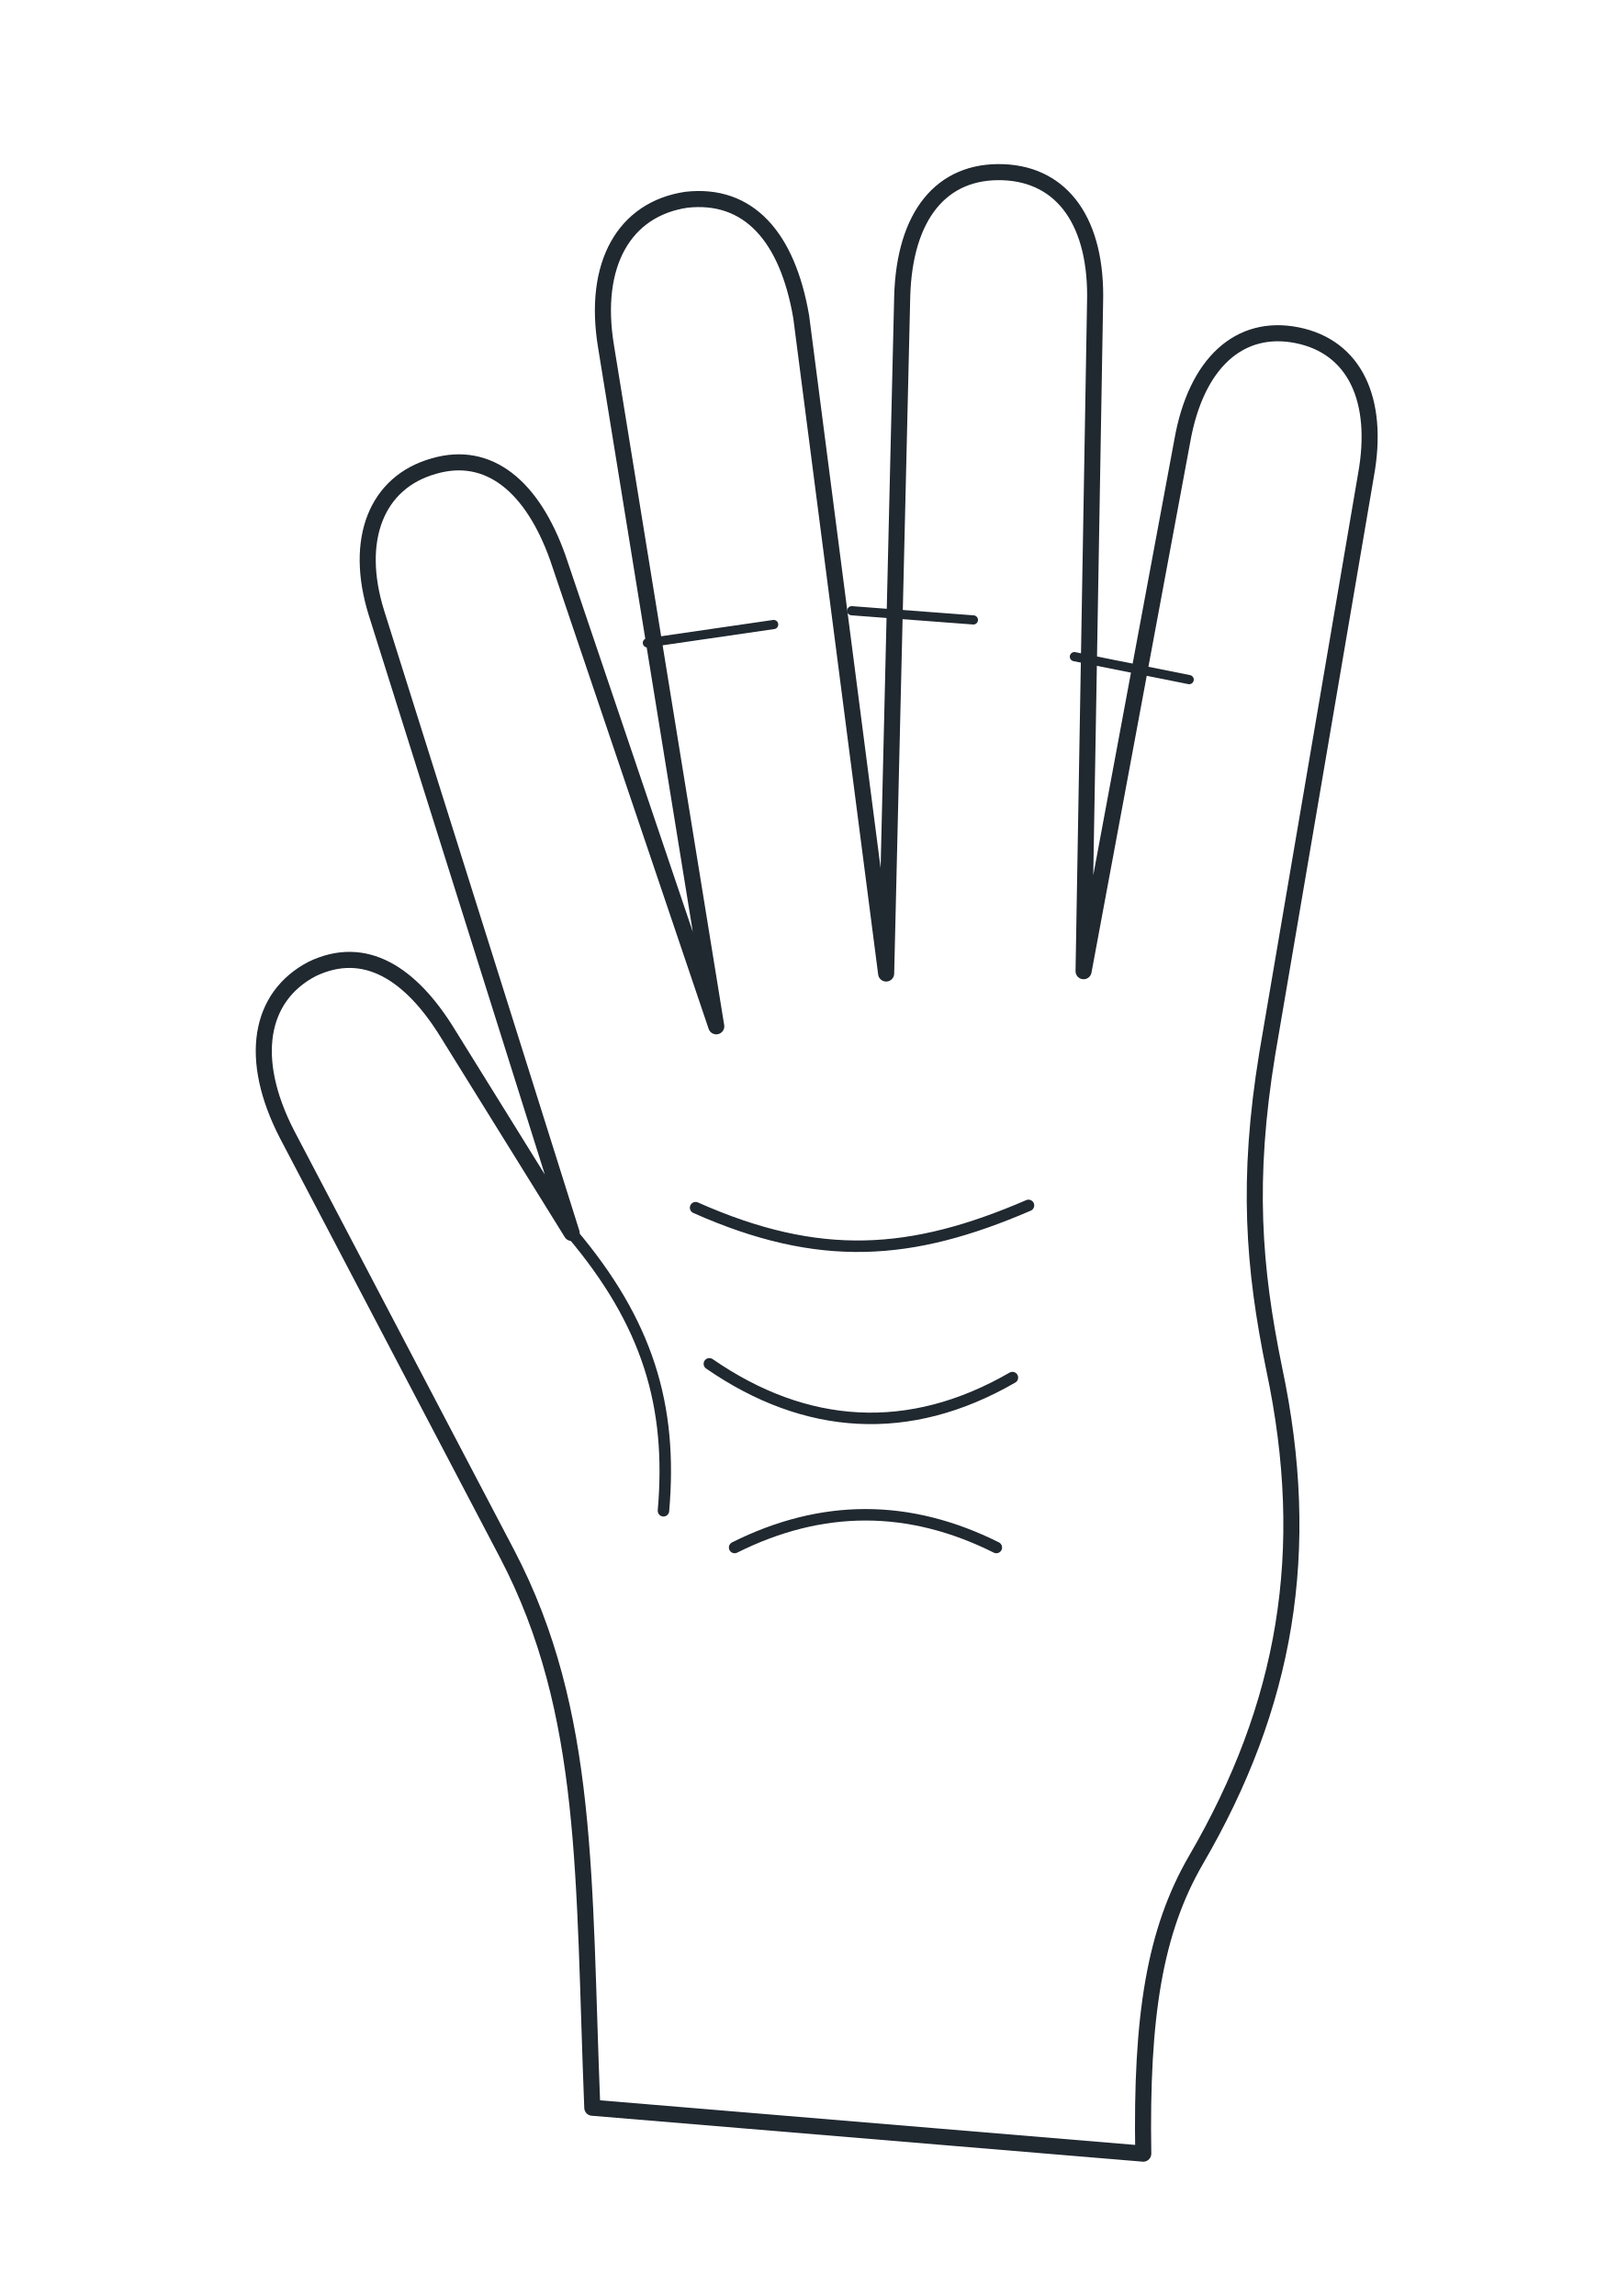
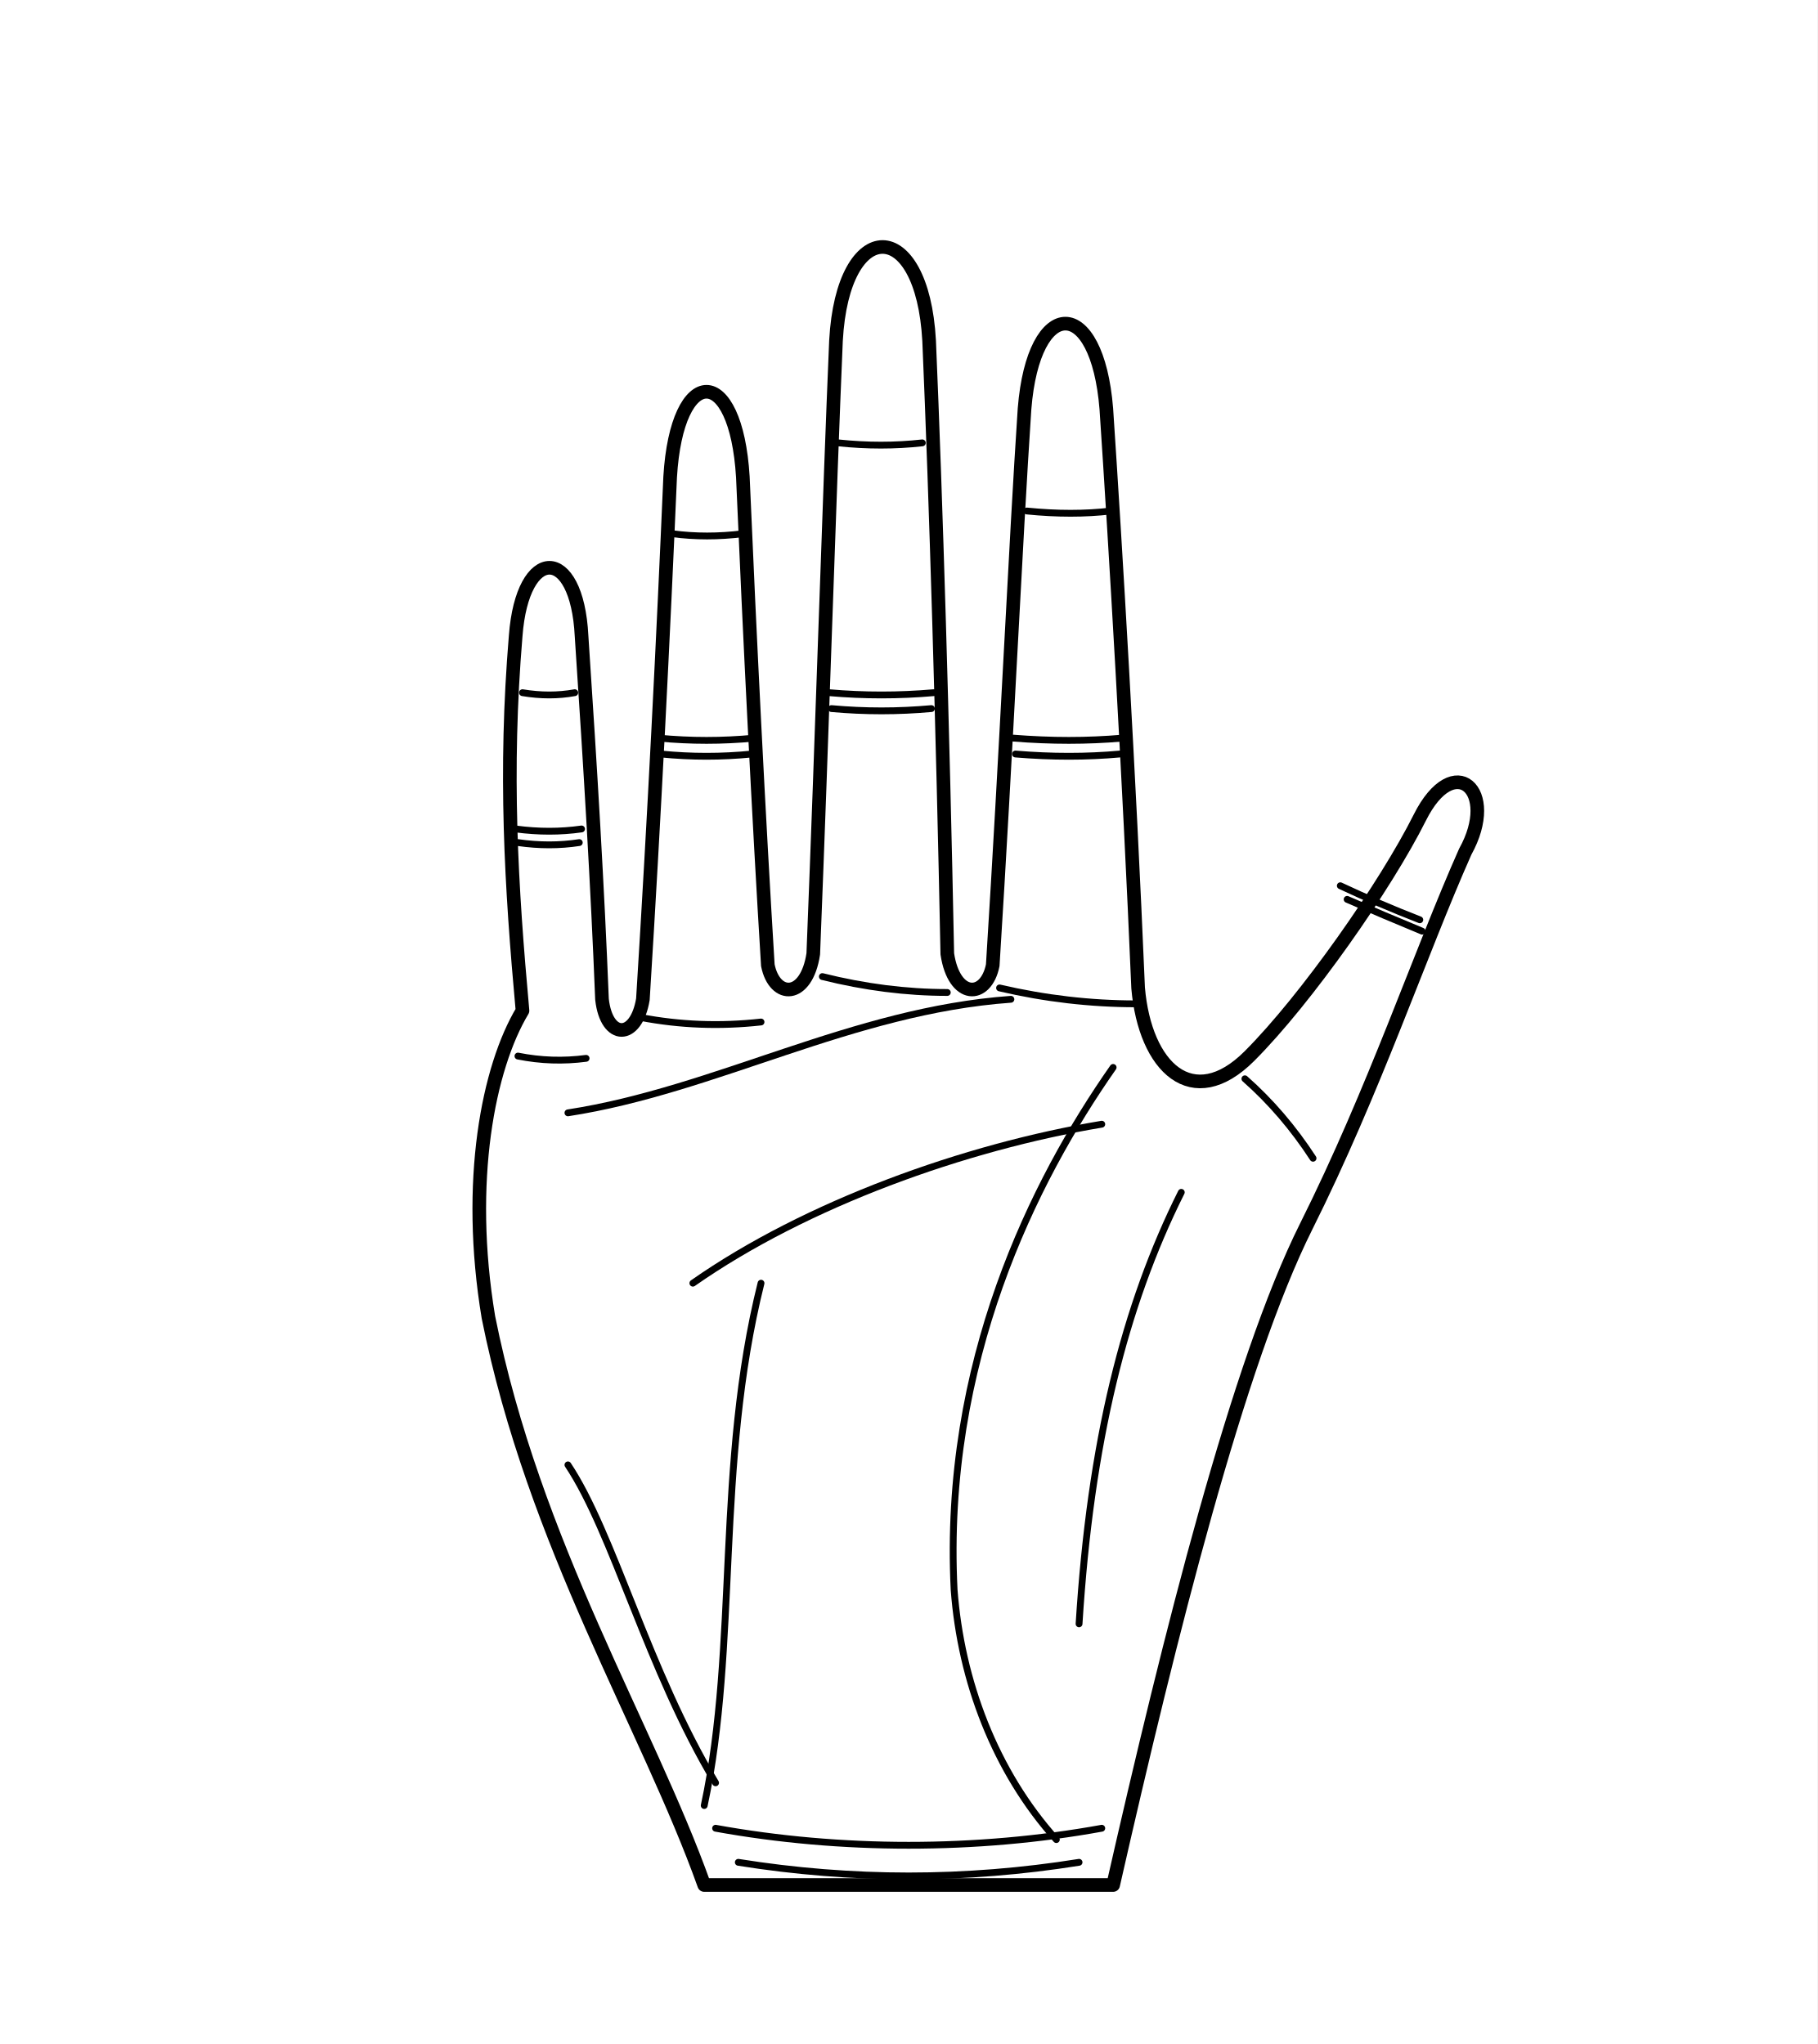
- <svg xmlns="http://www.w3.org/2000/svg" width="700" height="1000" viewBox="0 0 700 1000">
-   <rect width="700" height="1000" fill="#fff" />
-   <g fill="#fff" stroke="#202830" stroke-width="7" stroke-linecap="round" stroke-linejoin="round">
-     <path d="M258 918c-4-100-1-172-37-241l-96-183c-17-33-12-60 11-72 23-11 43 2 59 28l54 87-85-270c-10-32 0-57 25-64 24-7 43 9 54 40l69 204-48-296c-6-36 8-60 35-64 27-3 44 16 50 51l37 286 7-295c1-35 17-55 44-54 26 1 41 22 40 57l-5 291 43-231c6-34 25-51 50-46 25 5 36 28 30 61l-43 252c-9 55-6 93 3 137 17 80 5 147-34 214-18 31-24 68-23 128Z" />
-     <path d="M249 537c33 39 44 75 40 121M303 526c54 24 94 21 145-1M309 594c42 29 87 32 132 6M320 674c38-19 76-19 114 0" fill="none" stroke-width="5" />
-     <path d="M282 280l55-8M371 266l53 4M468 286l50 10" fill="none" stroke-width="4" />
+ <svg xmlns="http://www.w3.org/2000/svg" width="800" height="900" viewBox="0 0 800 900">
+   <rect width="800" height="900" fill="#ffffff" />
+   <g fill="#ffffff" stroke="#000000" stroke-width="6" stroke-linecap="round" stroke-linejoin="round">
+     <path d="M 310 830 C 285 760, 235 680, 215 580 C 205 520, 215 470, 230 445 C 225 390, 222 340, 227 280 C 230 240, 254 240, 256 280 C 260 340, 263 390, 265 440 C 267 458, 280 458, 283 440 C 288 360, 292 280, 295 210 C 298 160, 324 160, 327 210 C 330 280, 334 360, 338 425 C 341 440, 355 440, 358 420 C 362 320, 365 220, 368 150 C 371 95, 406 95, 409 150 C 412 220, 415 320, 417 420 C 420 440, 434 440, 437 425 C 443 330, 447 240, 451 180 C 455 130, 483 130, 487 180 C 491 240, 497 340, 501 435 C 504 470, 525 490, 550 465 C 575 440, 610 390, 625 360 C 640 330, 660 348, 645 375 C 625 420, 605 480, 575 540 C 545 600, 515 720, 490 830 Z" />
+   </g>
+   <g fill="none" stroke="#000000" stroke-width="3" stroke-linecap="round" stroke-linejoin="round">
+     <path d="M 315 805 C 370 815, 430 815, 485 805" />
+     <path d="M 325 820 C 375 828, 425 828, 475 820" />
+     <path d="M 490 470 C 455 520, 415 600, 420 700 C 423 740, 438 780, 465 810" />
+     <path d="M 520 525 C 495 575, 480 635, 475 715" />
+     <path d="M 310 795 C 325 725, 315 645, 335 565" />
+     <path d="M 250 645 C 270 675, 285 735, 315 785" />
+     <path d="M 485 495 C 425 505, 355 530, 305 565" />
+     <path d="M 250 490 C 315 480, 375 445, 445 440" />
+     <path d="M 440 435 Q 470 442, 500 442" />
+     <path d="M 362 430 Q 390 437, 417 437" />
+     <path d="M 282 448 Q 308 453, 335 450" />
+     <path d="M 228 465 Q 243 468, 258 466" />
+     <path d="M 548 475 Q 565 490, 578 510" />
+     <path d="M 446 325 Q 471 327, 494 325" />
+     <path d="M 447 332 Q 471 334, 493 332" />
+     <path d="M 452 225 Q 472 227, 489 225" />
+     <path d="M 365 305 Q 388 307, 411 305" />
+     <path d="M 366 312 Q 388 314, 410 312" />
+     <path d="M 369 195 Q 388 197, 406 195" />
+     <path d="M 290 325 Q 311 327, 332 325" />
+     <path d="M 291 332 Q 311 334, 331 332" />
+     <path d="M 296 235 Q 311 237, 327 235" />
+     <path d="M 227 365 Q 242 367, 256 365" />
+     <path d="M 228 371 Q 242 373, 255 371" />
+     <path d="M 230 305 Q 242 307, 253 305" />
+     <path d="M 590 390 Q 607 398, 625 405" />
+     <path d="M 593 396 Q 609 403, 626 410" />
  </g>
</svg>
